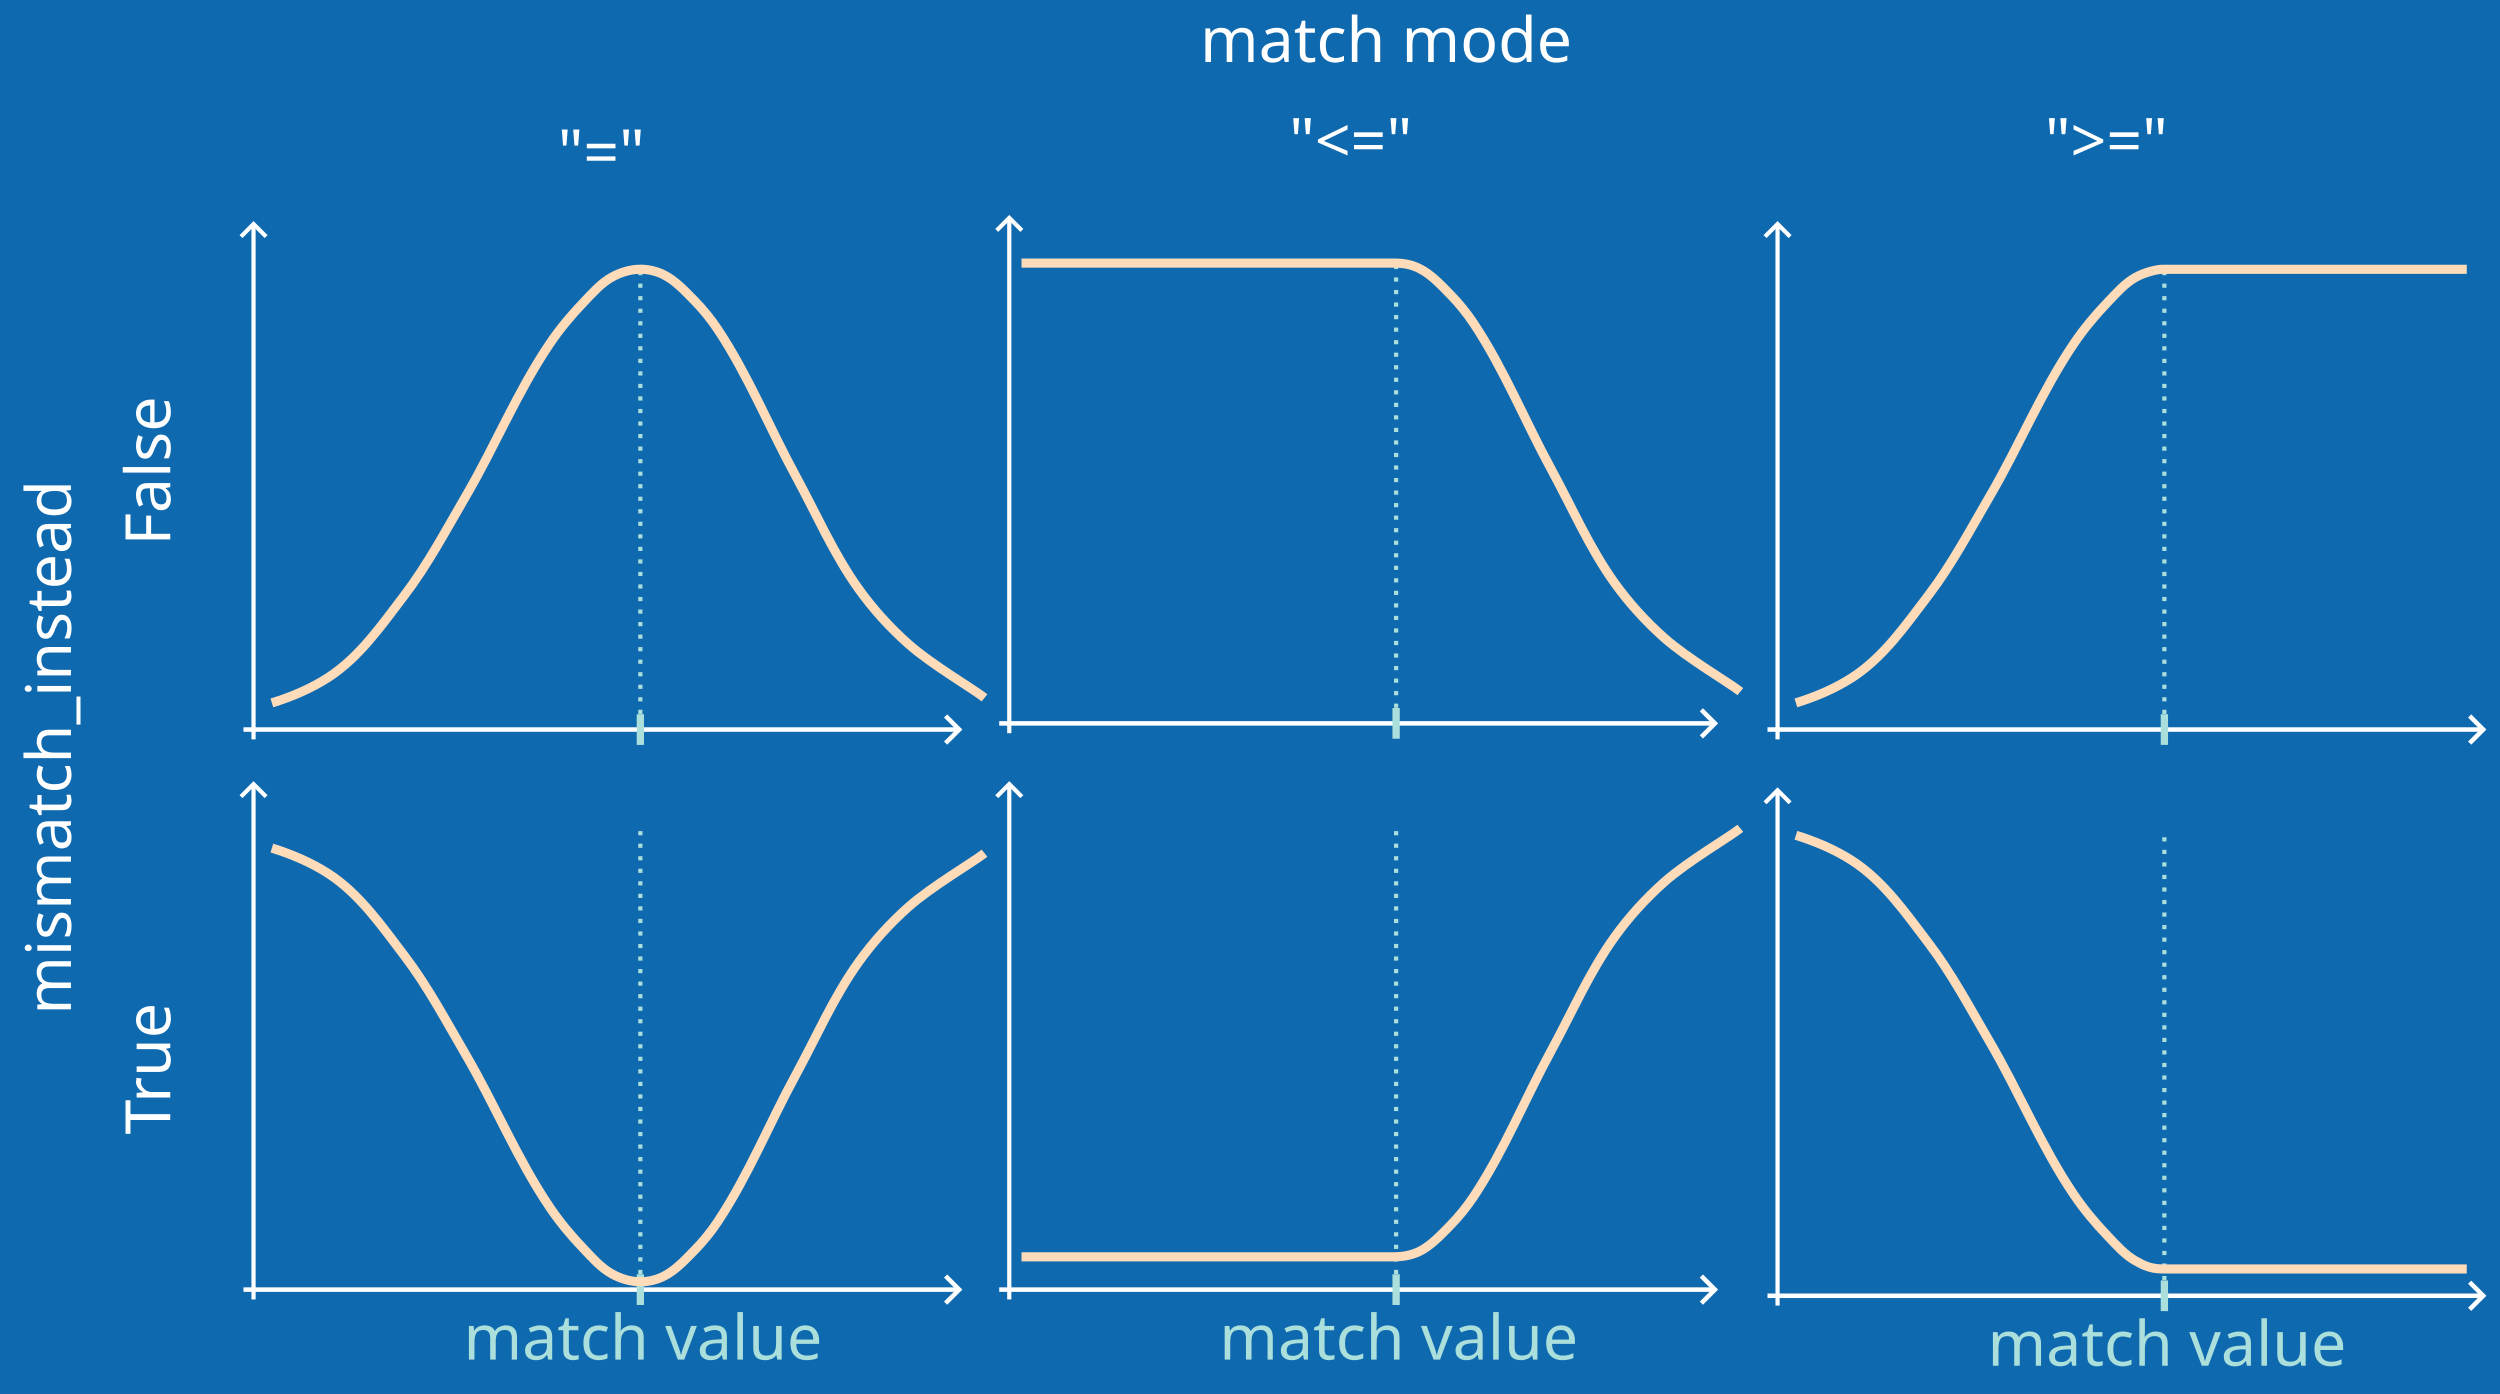
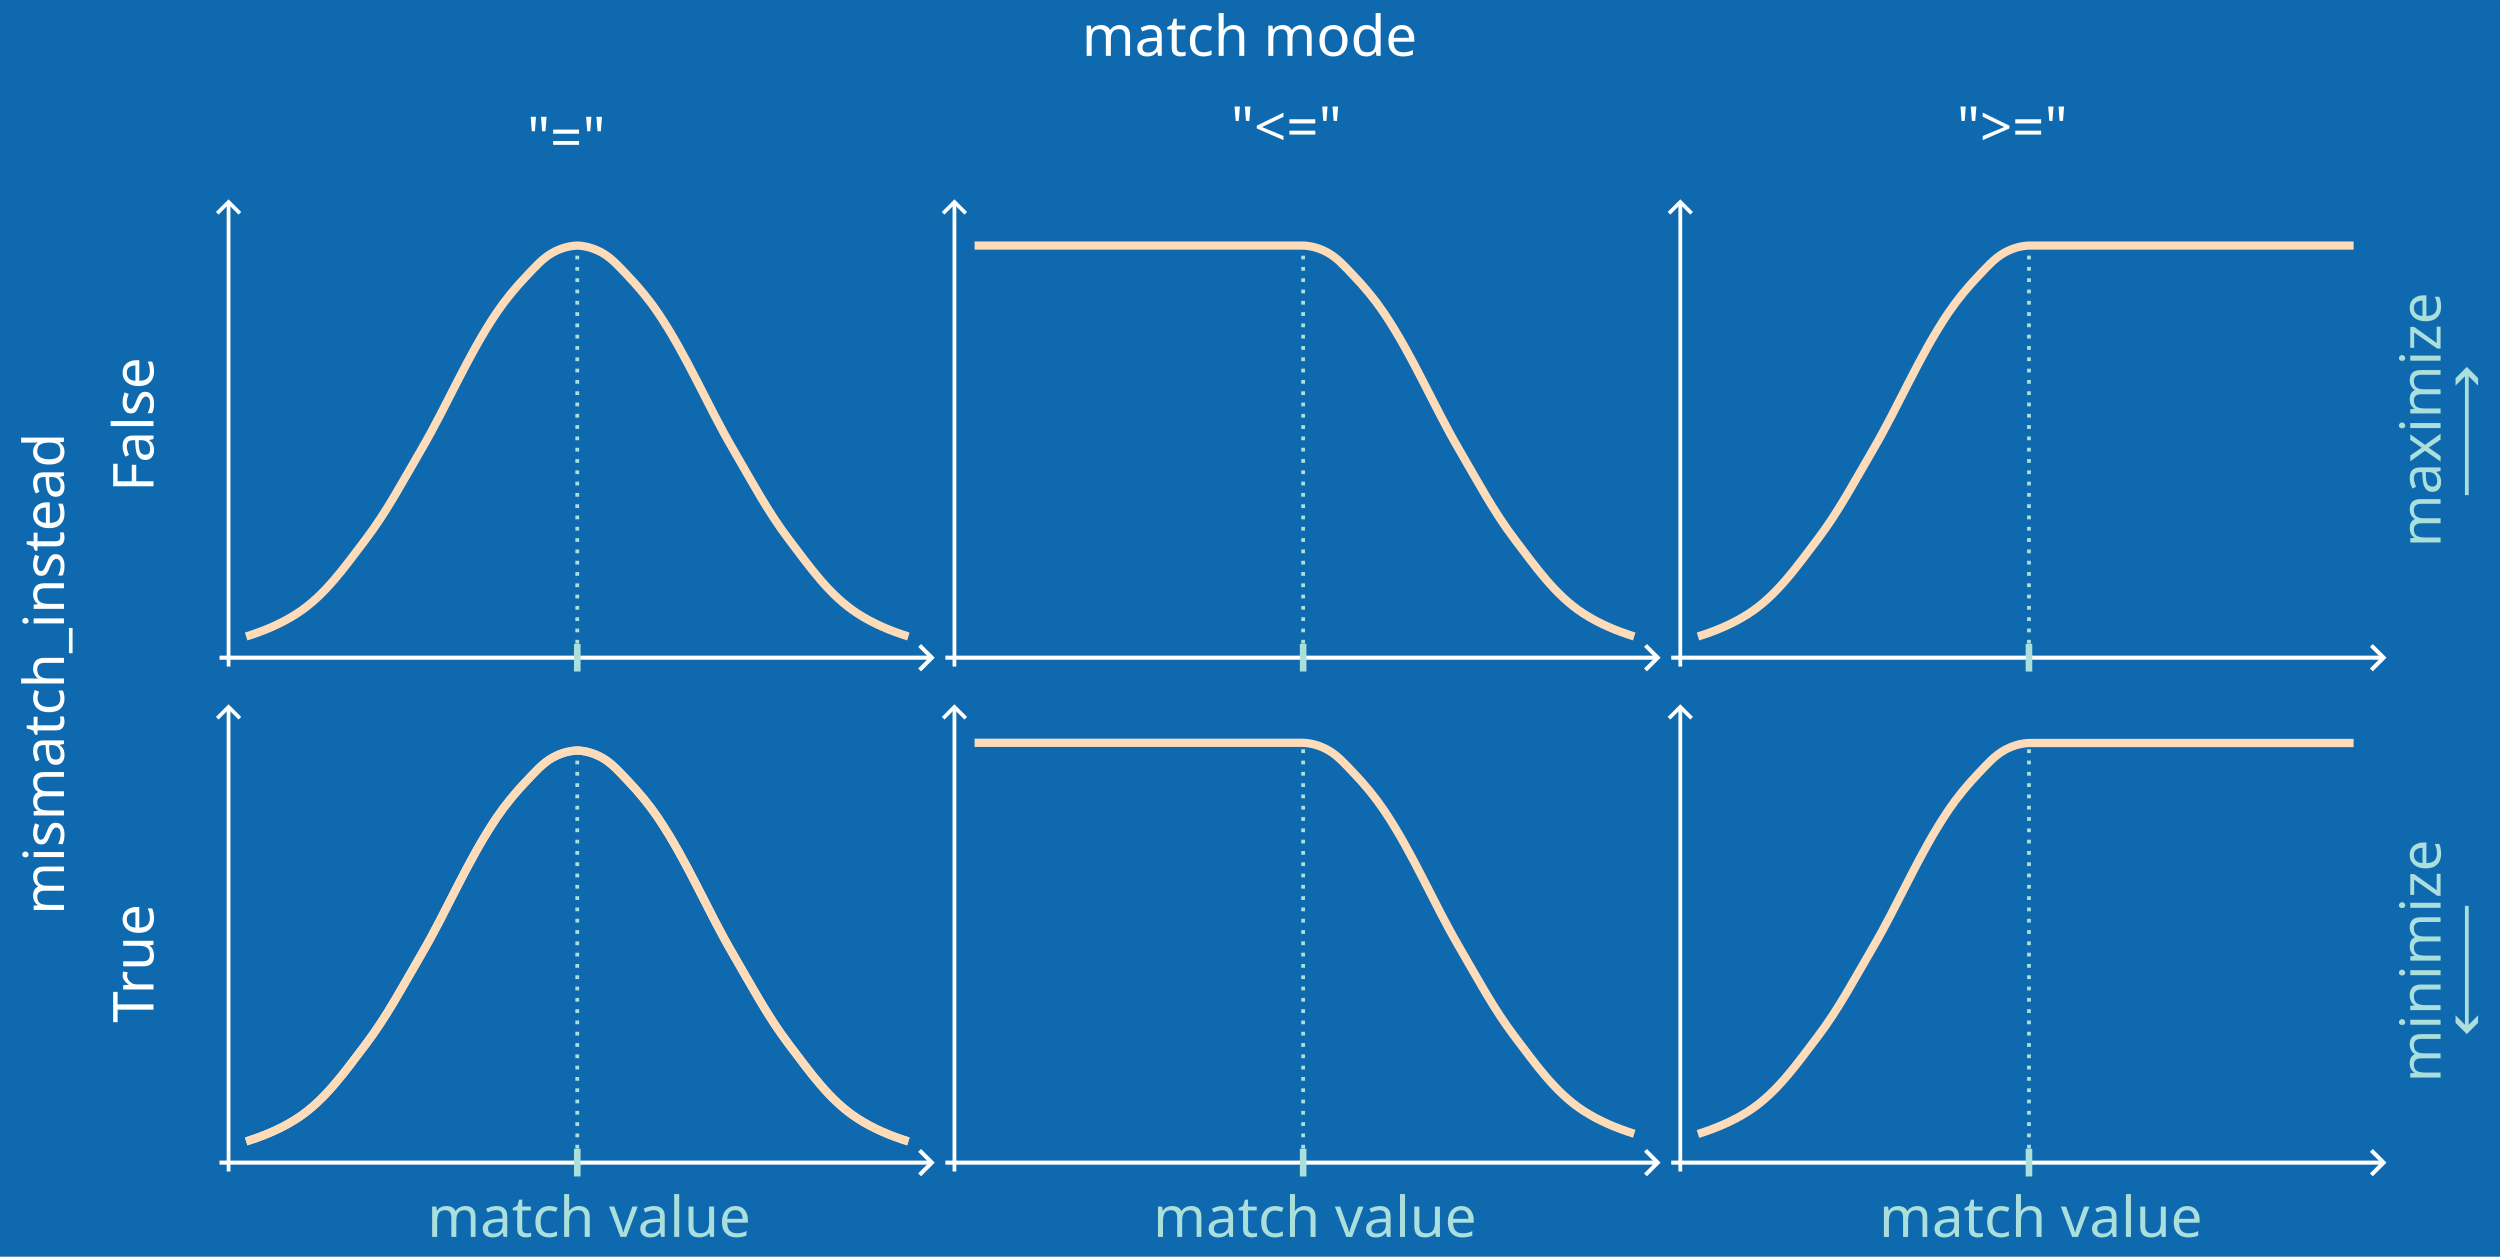
- <svg xmlns="http://www.w3.org/2000/svg" width="253.3mm" height="141.24mm" version="1.1" viewBox="0 0 126.65 70.619" xml:space="preserve">
+ <svg xmlns="http://www.w3.org/2000/svg" width="280.96mm" height="141.23mm" version="1.1" viewBox="0 0 140.49 70.614" xml:space="preserve">
  <defs>
    <marker id="ArrowWide" overflow="visible" markerHeight="1" markerWidth="1" orient="auto-start-reverse" preserveAspectRatio="xMidYMid" viewBox="0 0 1 1">
      <path transform="rotate(180 .125 0)" d="m3-3-3 3 3 3" fill="none" stroke="context-stroke" />
    </marker>
+     <marker id="ArrowWideHeavy" overflow="visible" markerHeight="1" markerWidth="1" orient="auto-start-reverse" preserveAspectRatio="xMidYMid" viewBox="0 0 1 1">
+       <path d="m1 0-3 3h-2l3-3-3-3h2z" fill="context-stroke" fill-rule="evenodd" />
+     </marker>
  </defs>
-   <path d="m0 0h126.65v70.619h-126.65z" fill="#0f69af" stroke-width="1.064" />
-   <g transform="translate(-12.171 -13.056)" fill="none">
-     <path d="m25.015 50.512v-26.054" marker-end="url(#ArrowWide)" stroke="#fff" stroke-width=".212" />
-     <path d="m24.506 50.014h36.2" marker-end="url(#ArrowWide)" stroke="#fff" stroke-width=".229" />
-     <path d="m44.612 49.236v1.556" stroke="#abdfdb" stroke-width=".37" />
-     <path d="m44.784 23.631h-13.112" stroke-dasharray="0.212, 0.423" stroke-width=".212" />
-     <path d="m44.611 26.787v22.695" stroke="#abdfdb" stroke-dasharray="0.212, 0.423" stroke-width=".212" />
-     <path d="m25.944 48.666c1.011-0.315 1.985-0.726 2.864-1.296 1.578-1.023 2.696-2.643 3.836-4.138 1.2-1.574 2.13-3.338 3.129-5.047 1.481-2.533 2.603-5.279 4.245-7.711 0.506-0.749 1.089-1.449 1.715-2.102 0.442-0.461 0.873-0.964 1.431-1.274 0.414-0.23 0.889-0.383 1.361-0.401 0.422-0.017 0.859 0.078 1.239 0.262 0.606 0.293 1.08 0.813 1.553 1.292 0.454 0.459 0.865 0.963 1.222 1.501 1.545 2.328 2.599 4.946 3.934 7.399 1.048 1.925 1.925 3.962 3.201 5.744 0.73 1.019 1.583 1.958 2.52 2.789 1.177 1.044 3.319 2.293 3.853 2.723" stroke="#ffdcb9" stroke-width=".463" />
+   <path d="m0-0.002h140.49v70.619h-140.49z" fill="#0f69af" stroke-width="1.064" />
+   <g transform="translate(0 -.0018362)" fill="none">
+     <path d="m12.844 37.456v-26.054" marker-end="url(#ArrowWide)" stroke="#fff" stroke-width=".212" />
+     <path d="m12.335 36.958h39.974" marker-end="url(#ArrowWide)" stroke="#fff" stroke-width=".229" />
+     <path d="m32.441 36.18v1.556" stroke="#abdfdb" stroke-width=".37" />
+     <path d="m32.44 13.731v22.695" stroke="#abdfdb" stroke-dasharray="0.212, 0.423" stroke-width=".212" />
+     <path d="m13.833 35.767c1.011-0.315 1.985-0.726 2.864-1.296 1.578-1.023 2.696-2.643 3.836-4.138 1.2-1.574 2.13-3.338 3.129-5.047 1.481-2.533 2.603-5.279 4.245-7.711 0.506-0.749 1.089-1.449 1.715-2.102 0.442-0.461 0.873-0.964 1.431-1.274 0.414-0.23 0.889-0.383 1.387-0.401 0.499 0.019 0.974 0.172 1.387 0.401 0.558 0.31 0.989 0.813 1.431 1.274 0.625 0.653 1.209 1.352 1.715 2.102 1.642 2.432 2.764 5.178 4.245 7.711 0.999 1.709 1.929 3.473 3.129 5.047 1.14 1.496 2.257 3.115 3.836 4.138 0.879 0.57 1.853 0.981 2.864 1.296" stroke="#ffdcb9" stroke-width=".463" />
  </g>
-   <g transform="translate(-12.171 -23.128)">
-     <path d="m25.015 88.957v-26.054" fill="none" marker-end="url(#ArrowWide)" stroke="#fff" stroke-width=".212" />
-     <path d="m24.506 88.459h36.2" fill="none" marker-end="url(#ArrowWide)" stroke="#fff" stroke-width=".229" />
-     <text x="35.66" y="92.002" fill="#abdfdb" font-family="'CMU Concrete'" font-size="3.175px" stroke="#ffffff" stroke-width=".081" xml:space="preserve">
-       <tspan x="35.66" y="92.002" fill="#abdfdb" font-family="'CMU Concrete'" font-size="3.175px" stroke="none" stroke-width=".081">match value</tspan>
-     </text>
-     <g fill="none">
-       <path d="m44.612 87.681v1.556" stroke="#abdfdb" stroke-width=".37" />
-       <path d="m44.611 65.232v22.695" stroke="#abdfdb" stroke-dasharray="0.212, 0.423" stroke-width=".212" />
-       <path d="m25.944 66.091c1.011 0.315 1.985 0.726 2.864 1.296 1.578 1.023 2.696 2.643 3.836 4.138 1.2 1.574 2.13 3.338 3.129 5.047 1.481 2.533 2.603 5.279 4.245 7.711 0.506 0.749 1.089 1.449 1.715 2.102 0.442 0.461 0.873 0.964 1.431 1.274 0.414 0.23 0.889 0.383 1.361 0.401 0.422 0.017 0.859-0.078 1.239-0.262 0.606-0.293 1.08-0.813 1.553-1.292 0.454-0.459 0.865-0.963 1.222-1.501 1.545-2.328 2.599-4.946 3.934-7.399 1.048-1.925 1.925-3.962 3.201-5.744 0.73-1.019 1.583-1.958 2.52-2.789 1.177-1.044 3.319-2.293 3.853-2.723" stroke="#ffdcb9" stroke-width=".463" />
-     </g>
-   </g>
-   <g transform="translate(-11.774 -13.368)" fill="none">
-     <path d="m62.904 50.512v-26.054" marker-end="url(#ArrowWide)" stroke="#fff" stroke-width=".212" />
-     <path d="m62.395 50.014h36.2" marker-end="url(#ArrowWide)" stroke="#fff" stroke-width=".229" />
-     <path d="m82.501 49.236v1.556" stroke="#abdfdb" stroke-width=".37" />
-     <path d="m82.501 26.787v22.695" stroke="#abdfdb" stroke-dasharray="0.212, 0.423" stroke-width=".212" />
-     <path d="m99.939 48.406c-0.534-0.43-2.677-1.679-3.853-2.723-0.937-0.832-1.791-1.771-2.52-2.789-1.276-1.782-2.153-3.819-3.201-5.744-1.336-2.453-2.39-5.072-3.934-7.399-0.357-0.537-0.768-1.042-1.222-1.501-0.474-0.479-0.947-0.998-1.553-1.292-0.38-0.184-0.758-0.262-1.239-0.262h-18.892" stroke="#ffdcb9" stroke-width=".463" />
-   </g>
-   <g transform="translate(65.036 -13.056)" fill="none">
-     <path d="m25.015 50.512v-26.054" marker-end="url(#ArrowWide)" stroke="#fff" stroke-width=".212" />
-     <path d="m24.506 50.014h36.2" marker-end="url(#ArrowWide)" stroke="#fff" stroke-width=".229" />
-     <path d="m44.612 49.236v1.556" stroke="#abdfdb" stroke-width=".37" />
-     <path d="m44.784 23.631h-13.112" stroke-dasharray="0.212, 0.423" stroke-width=".212" />
-     <path d="m44.611 26.787v22.695" stroke="#abdfdb" stroke-dasharray="0.212, 0.423" stroke-width=".212" />
-     <path d="m25.944 48.666c1.011-0.315 1.985-0.726 2.864-1.296 1.578-1.023 2.696-2.643 3.836-4.138 1.2-1.574 2.13-3.338 3.129-5.047 1.481-2.533 2.603-5.279 4.245-7.711 0.506-0.749 1.089-1.449 1.715-2.102 0.442-0.461 0.873-0.964 1.431-1.274 0.414-0.23 1.05-0.401 1.361-0.401h15.406" stroke="#ffdcb9" stroke-width=".463" />
-   </g>
-   <g transform="translate(-11.774 15.317)">
-     <path d="m62.904 50.512v-26.054" fill="none" marker-end="url(#ArrowWide)" stroke="#fff" stroke-width=".212" />
-     <path d="m62.395 50.014h36.2" fill="none" marker-end="url(#ArrowWide)" stroke="#fff" stroke-width=".229" />
-     <text x="73.55" y="53.557" fill="#abdfdb" font-family="'CMU Concrete'" font-size="3.175px" stroke="#ffffff" stroke-width=".081" xml:space="preserve">
-       <tspan x="73.55" y="53.557" fill="#abdfdb" font-family="'CMU Concrete'" font-size="3.175px" stroke="none" stroke-width=".081">match value</tspan>
-     </text>
-     <g fill="none">
-       <path d="m82.501 49.236v1.556" stroke="#abdfdb" stroke-width=".37" />
-       <path d="m82.501 26.787v22.695" stroke="#abdfdb" stroke-dasharray="0.212, 0.423" stroke-width=".212" />
-       <path d="m99.939 26.643c-0.534 0.43-2.677 1.679-3.853 2.723-0.937 0.832-1.791 1.771-2.52 2.789-1.276 1.782-2.153 3.819-3.201 5.744-1.336 2.453-2.39 5.072-3.934 7.399-0.357 0.537-0.768 1.042-1.222 1.501-0.474 0.479-0.947 0.998-1.553 1.292-0.38 0.184-0.849 0.262-1.239 0.262h-18.892" stroke="#ffdcb9" stroke-width=".463" />
-     </g>
-   </g>
-   <g transform="translate(65.036 15.629)">
-     <path d="m25.015 50.512v-26.054" fill="none" marker-end="url(#ArrowWide)" stroke="#fff" stroke-width=".212" />
-     <path d="m24.506 50.014h36.2" fill="none" marker-end="url(#ArrowWide)" stroke="#fff" stroke-width=".229" />
-     <text x="35.66" y="53.557" fill="#abdfdb" font-family="'CMU Concrete'" font-size="3.175px" stroke="#ffffff" stroke-width=".081" xml:space="preserve">
-       <tspan x="35.66" y="53.557" fill="#abdfdb" font-family="'CMU Concrete'" font-size="3.175px" stroke="none" stroke-width=".081">match value</tspan>
-     </text>
-     <g fill="none">
-       <path d="m44.612 49.236v1.556" stroke="#abdfdb" stroke-width=".37" />
-       <path d="m44.784 23.631h-13.112" stroke-dasharray="0.212, 0.423" stroke-width=".212" />
-       <path d="m44.611 26.787v22.695" stroke="#abdfdb" stroke-dasharray="0.212, 0.423" stroke-width=".212" />
-       <path d="m25.944 26.686c1.011 0.315 1.985 0.726 2.864 1.296 1.578 1.023 2.696 2.643 3.836 4.138 1.2 1.574 2.13 3.338 3.129 5.047 1.481 2.533 2.603 5.279 4.245 7.711 0.506 0.749 1.089 1.449 1.715 2.102 0.442 0.461 0.873 0.964 1.431 1.274 0.414 0.23 0.763 0.401 1.361 0.401h15.406" stroke="#ffdcb9" stroke-width=".463" />
-     </g>
-   </g>
-   <g fill="#ffffff" font-family="'CMU Concrete'" font-size="3.175px" stroke="#ffffff" stroke-width=".081">
+   <g transform="translate(0 -.0023363)" fill="#fff" font-family="'CMU Concrete'" font-size="3.175px" stroke="#fff" stroke-width=".081">
    <text x="60.8" y="3.14" xml:space="preserve">
      <tspan x="60.8" y="3.14" fill="#ffffff" font-family="'CMU Concrete'" font-size="3.175px" stroke="none" stroke-width=".081">match mode</tspan>
    </text>
    <text transform="rotate(-90)" x="-51.399" y="3.591" xml:space="preserve">
      <tspan x="-51.399" y="3.591" fill="#ffffff" font-family="'CMU Concrete'" font-size="3.175px" stroke="none" stroke-width=".081">mismatch_instead</tspan>
    </text>
-     <text x="28.259" y="8.828" xml:space="preserve">
-       <tspan x="28.259" y="8.828" fill="#ffffff" font-family="'CMU Concrete'" font-size="3.175px" stroke="none" stroke-width=".081">"="</tspan>
+     <text x="29.621" y="8.828" xml:space="preserve">
+       <tspan x="29.621" y="8.828" fill="#ffffff" font-family="'CMU Concrete'" font-size="3.175px" stroke="none" stroke-width=".081">"="</tspan>
    </text>
-     <text x="65.311" y="8.249" xml:space="preserve">
-       <tspan x="65.311" y="8.249" fill="#ffffff" font-family="'CMU Concrete'" font-size="3.175px" stroke="none" stroke-width=".081">"&lt;="</tspan>
+     <text x="69.177" y="8.249" xml:space="preserve">
+       <tspan x="69.177" y="8.249" fill="#ffffff" font-family="'CMU Concrete'" font-size="3.175px" stroke="none" stroke-width=".081">"&lt;="</tspan>
    </text>
-     <text x="103.597" y="8.249" xml:space="preserve">
-       <tspan x="103.597" y="8.249" fill="#ffffff" font-family="'CMU Concrete'" font-size="3.175px" stroke="none" stroke-width=".081">"&gt;="</tspan>
+     <text x="109.968" y="8.249" xml:space="preserve">
+       <tspan x="109.968" y="8.249" fill="#ffffff" font-family="'CMU Concrete'" font-size="3.175px" stroke="none" stroke-width=".081">"&gt;="</tspan>
    </text>
    <text transform="rotate(-90)" x="-57.473" y="8.625" xml:space="preserve">
      <tspan x="-57.473" y="8.625" fill="#ffffff" font-family="'CMU Concrete'" font-size="3.175px" stroke="none" stroke-width=".081">True</tspan>
    </text>
    <text transform="rotate(-90)" x="-27.636" y="8.625" xml:space="preserve">
      <tspan x="-27.636" y="8.625" fill="#ffffff" font-family="'CMU Concrete'" font-size="3.175px" stroke="none" stroke-width=".081">False</tspan>
    </text>
  </g>
+   <g transform="translate(2.5451 2.6187)">
+     <text transform="rotate(-90)" x="-28.128" y="134.605" fill="#abdfdb" font-family="'CMU Concrete'" font-size="3.175px" stroke="#ffffff" stroke-width=".081" xml:space="preserve">
+       <tspan x="-28.128" y="134.605" fill="#abdfdb" font-family="'CMU Concrete'" font-size="3.175px" stroke="none" stroke-width=".081">maximize</tspan>
+     </text>
+     <path d="m136.08 25.203v-6.997" fill="none" marker-end="url(#ArrowWideHeavy)" stroke="#abdfdb" stroke-width=".211" />
+   </g>
+   <g transform="translate(2.5451 32.695)">
+     <text transform="rotate(-90)" x="-28.121" y="134.605" fill="#abdfdb" font-family="'CMU Concrete'" font-size="3.175px" stroke="#ffffff" stroke-width=".081" xml:space="preserve">
+       <tspan x="-28.121" y="134.605" fill="#abdfdb" font-family="'CMU Concrete'" font-size="3.175px" stroke="none" stroke-width=".081">minimize</tspan>
+     </text>
+     <path d="m136.08 18.206v6.997" fill="none" marker-end="url(#ArrowWideHeavy)" stroke="#abdfdb" stroke-width=".211" />
+   </g>
+   <g transform="translate(0 .73467)">
+     <text x="24.018" y="68.77" fill="#abdfdb" font-family="'CMU Concrete'" font-size="3.175px" stroke="#ffffff" stroke-width=".081" xml:space="preserve">
+       <tspan x="24.018" y="68.77" fill="#abdfdb" font-family="'CMU Concrete'" font-size="3.175px" stroke="none" stroke-width=".081">match value</tspan>
+     </text>
+     <g fill="none">
+       <path d="m12.844 65.095v-26.054" marker-end="url(#ArrowWide)" stroke="#fff" stroke-width=".212" />
+       <path d="m12.335 64.597h39.974" marker-end="url(#ArrowWide)" stroke="#fff" stroke-width=".229" />
+       <path d="m32.441 63.819v1.556" stroke="#abdfdb" stroke-width=".37" />
+       <path d="m32.44 41.37v22.695" stroke="#abdfdb" stroke-dasharray="0.212, 0.423" stroke-width=".212" />
+       <path d="m13.833 63.406c1.011-0.315 1.985-0.726 2.864-1.296 1.578-1.023 2.696-2.643 3.836-4.138 1.2-1.574 2.13-3.338 3.129-5.047 1.481-2.533 2.603-5.279 4.245-7.711 0.506-0.749 1.089-1.449 1.715-2.102 0.442-0.461 0.873-0.964 1.431-1.274 0.414-0.23 0.889-0.383 1.387-0.401 0.499 0.019 0.974 0.172 1.387 0.401 0.558 0.31 0.989 0.813 1.431 1.274 0.625 0.653 1.209 1.352 1.715 2.102 1.642 2.432 2.764 5.178 4.245 7.711 0.999 1.709 1.929 3.473 3.129 5.047 1.14 1.496 2.257 3.115 3.836 4.138 0.879 0.57 1.853 0.981 2.864 1.296" stroke="#ffdcb9" stroke-width=".463" />
+       <path d="m13.833 63.406c1.011-0.315 1.985-0.726 2.864-1.296 1.578-1.023 2.696-2.643 3.836-4.138 1.2-1.574 2.13-3.338 3.129-5.047 1.481-2.533 2.603-5.279 4.245-7.711 0.506-0.749 1.089-1.449 1.715-2.102 0.442-0.461 0.873-0.964 1.431-1.274 0.414-0.23 0.889-0.383 1.387-0.401 0.499 0.019 0.974 0.172 1.387 0.401 0.558 0.31 0.989 0.813 1.431 1.274 0.625 0.653 1.209 1.352 1.715 2.102 1.642 2.432 2.764 5.178 4.245 7.711 0.999 1.709 1.929 3.473 3.129 5.047 1.14 1.496 2.257 3.115 3.836 4.138 0.879 0.57 1.853 0.981 2.864 1.296" stroke="#ffdcb9" stroke-width=".463" />
+     </g>
+   </g>
+   <g transform="translate(0 -.0018362)">
+     <g fill="none">
+       <path d="m53.635 37.456v-26.054" marker-end="url(#ArrowWide)" stroke="#fff" stroke-width=".212" />
+       <path d="m53.126 36.958h39.974" marker-end="url(#ArrowWide)" stroke="#fff" stroke-width=".229" />
+       <path d="m73.232 36.18v1.556" stroke="#abdfdb" stroke-width=".37" />
+       <path d="m73.231 13.731v22.695" stroke="#abdfdb" stroke-dasharray="0.212, 0.423" stroke-width=".212" />
+       <path d="m91.838 35.767c-1.011-0.315-1.985-0.726-2.864-1.296-1.578-1.023-2.696-2.643-3.836-4.138-1.2-1.574-2.13-3.338-3.129-5.047-1.481-2.533-2.603-5.279-4.245-7.711-0.506-0.749-1.089-1.449-1.715-2.102-0.442-0.461-0.873-0.964-1.431-1.274-0.414-0.23-0.889-0.383-1.387-0.401h-18.462" stroke="#ffdcb9" stroke-width=".463" />
+       <path d="m94.426 37.456v-26.054" marker-end="url(#ArrowWide)" stroke="#fff" stroke-width=".212" />
+       <path d="m93.917 36.958h39.974" marker-end="url(#ArrowWide)" stroke="#fff" stroke-width=".229" />
+       <path d="m114.02 36.18v1.556" stroke="#abdfdb" stroke-width=".37" />
+       <path d="m114.02 13.731v22.695" stroke="#abdfdb" stroke-dasharray="0.212, 0.423" stroke-width=".212" />
+       <path d="m95.42 35.767c1.011-0.315 1.985-0.726 2.864-1.296 1.578-1.023 2.696-2.643 3.836-4.138 1.2-1.574 2.13-3.338 3.129-5.047 1.481-2.533 2.603-5.279 4.245-7.711 0.506-0.749 1.089-1.449 1.715-2.102 0.442-0.461 0.873-0.964 1.431-1.274 0.414-0.23 0.889-0.383 1.387-0.401h18.237" stroke="#ffdcb9" stroke-width=".463" />
+       <path d="m91.838 63.711c-1.011-0.315-1.985-0.726-2.864-1.296-1.578-1.023-2.696-2.643-3.836-4.138-1.2-1.574-2.13-3.338-3.129-5.047-1.481-2.533-2.603-5.279-4.245-7.711-0.506-0.749-1.089-1.449-1.715-2.102-0.442-0.461-0.873-0.964-1.431-1.274-0.414-0.23-0.889-0.383-1.387-0.401h-18.462" stroke="#ffdcb9" stroke-width=".463" />
+     </g>
+     <text x="64.809" y="69.507" fill="#abdfdb" font-family="'CMU Concrete'" font-size="3.175px" stroke="#ffffff" stroke-width=".081" xml:space="preserve">
+       <tspan x="64.809" y="69.507" fill="#abdfdb" font-family="'CMU Concrete'" font-size="3.175px" stroke="none" stroke-width=".081">match value</tspan>
+     </text>
+     <g fill="none">
+       <path d="m53.635 65.832v-26.054" marker-end="url(#ArrowWide)" stroke="#fff" stroke-width=".212" />
+       <path d="m53.126 65.334h39.974" marker-end="url(#ArrowWide)" stroke="#fff" stroke-width=".229" />
+       <path d="m73.232 64.556v1.556" stroke="#abdfdb" stroke-width=".37" />
+       <path d="m73.231 42.107v22.695" stroke="#abdfdb" stroke-dasharray="0.212, 0.423" stroke-width=".212" />
+     </g>
+     <text x="105.6" y="69.507" fill="#abdfdb" font-family="'CMU Concrete'" font-size="3.175px" stroke="#ffffff" stroke-width=".081" xml:space="preserve">
+       <tspan x="105.6" y="69.507" fill="#abdfdb" font-family="'CMU Concrete'" font-size="3.175px" stroke="none" stroke-width=".081">match value</tspan>
+     </text>
+     <g fill="none">
+       <path d="m94.426 65.832v-26.054" marker-end="url(#ArrowWide)" stroke="#fff" stroke-width=".212" />
+       <path d="m93.917 65.334h39.974" marker-end="url(#ArrowWide)" stroke="#fff" stroke-width=".229" />
+       <path d="m114.02 64.556v1.556" stroke="#abdfdb" stroke-width=".37" />
+       <path d="m114.02 42.107v22.695" stroke="#abdfdb" stroke-dasharray="0.212, 0.423" stroke-width=".212" />
+       <path d="m95.42 63.722c1.011-0.315 1.985-0.726 2.864-1.296 1.578-1.023 2.696-2.643 3.836-4.138 1.2-1.574 2.13-3.338 3.129-5.047 1.481-2.533 2.603-5.279 4.245-7.711 0.506-0.749 1.089-1.449 1.715-2.102 0.442-0.461 0.873-0.964 1.431-1.274 0.414-0.23 0.889-0.383 1.387-0.401h18.237" stroke="#ffdcb9" stroke-width=".463" />
+     </g>
+   </g>
</svg>
